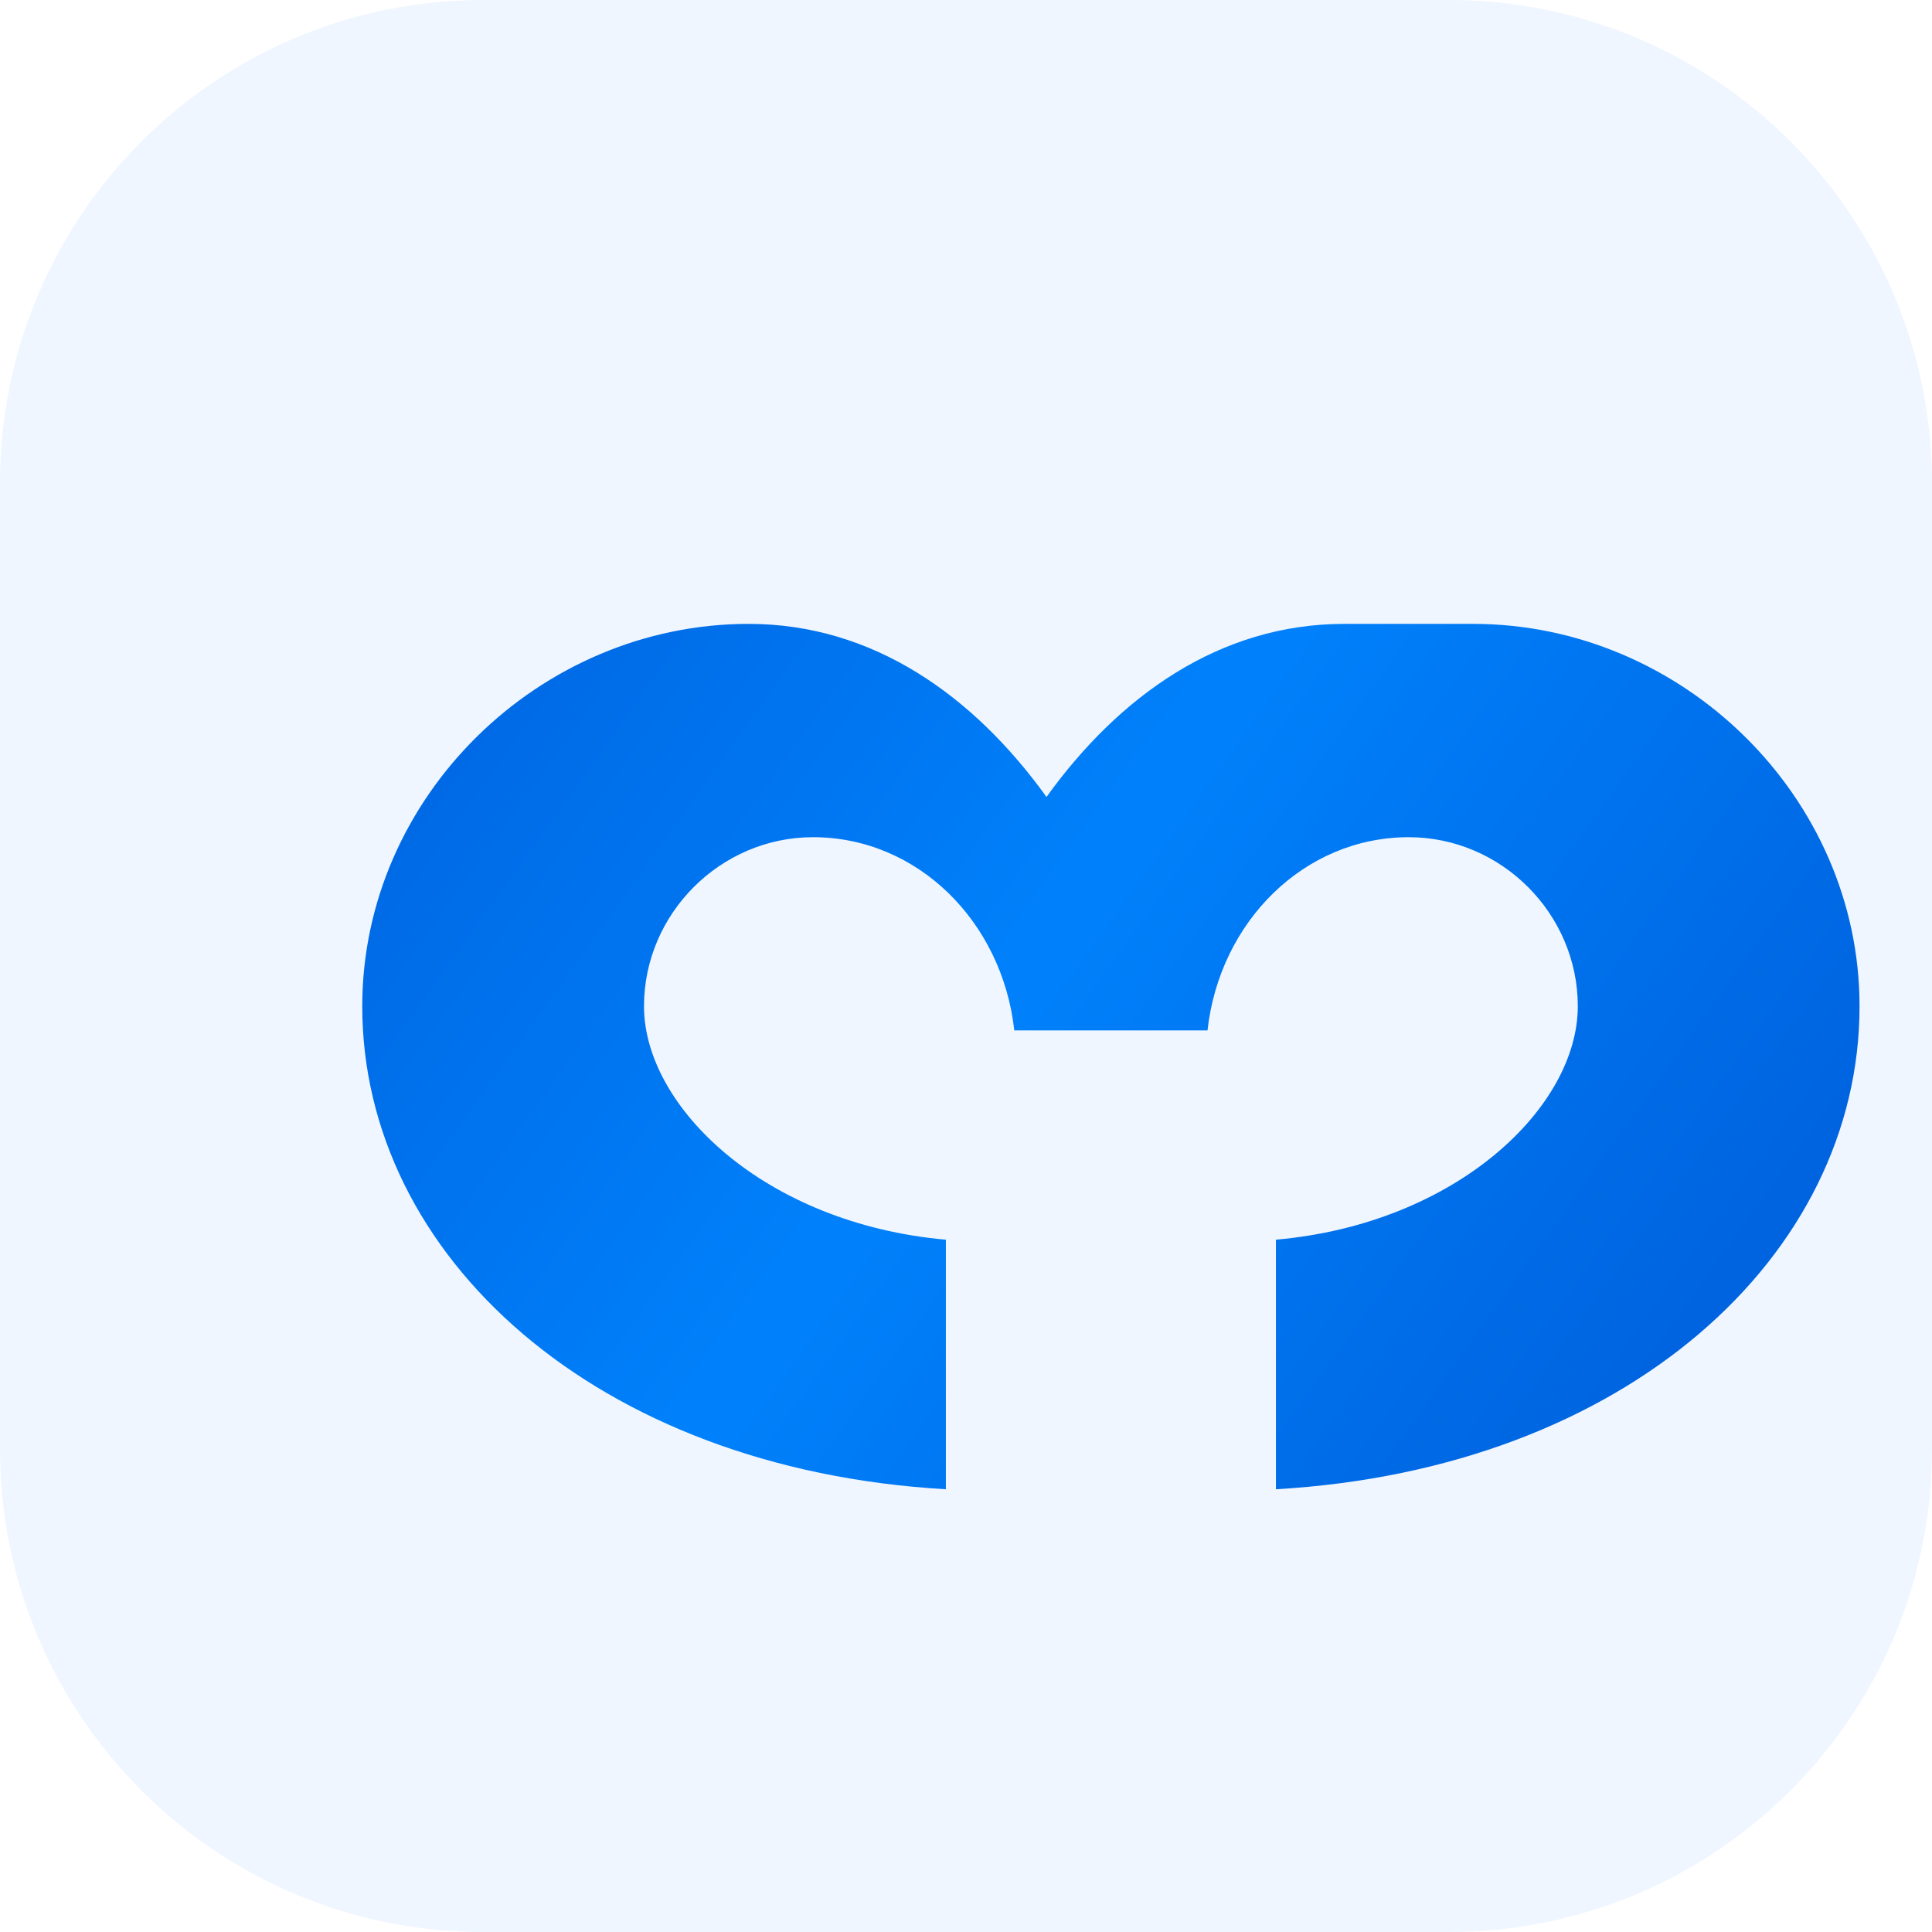
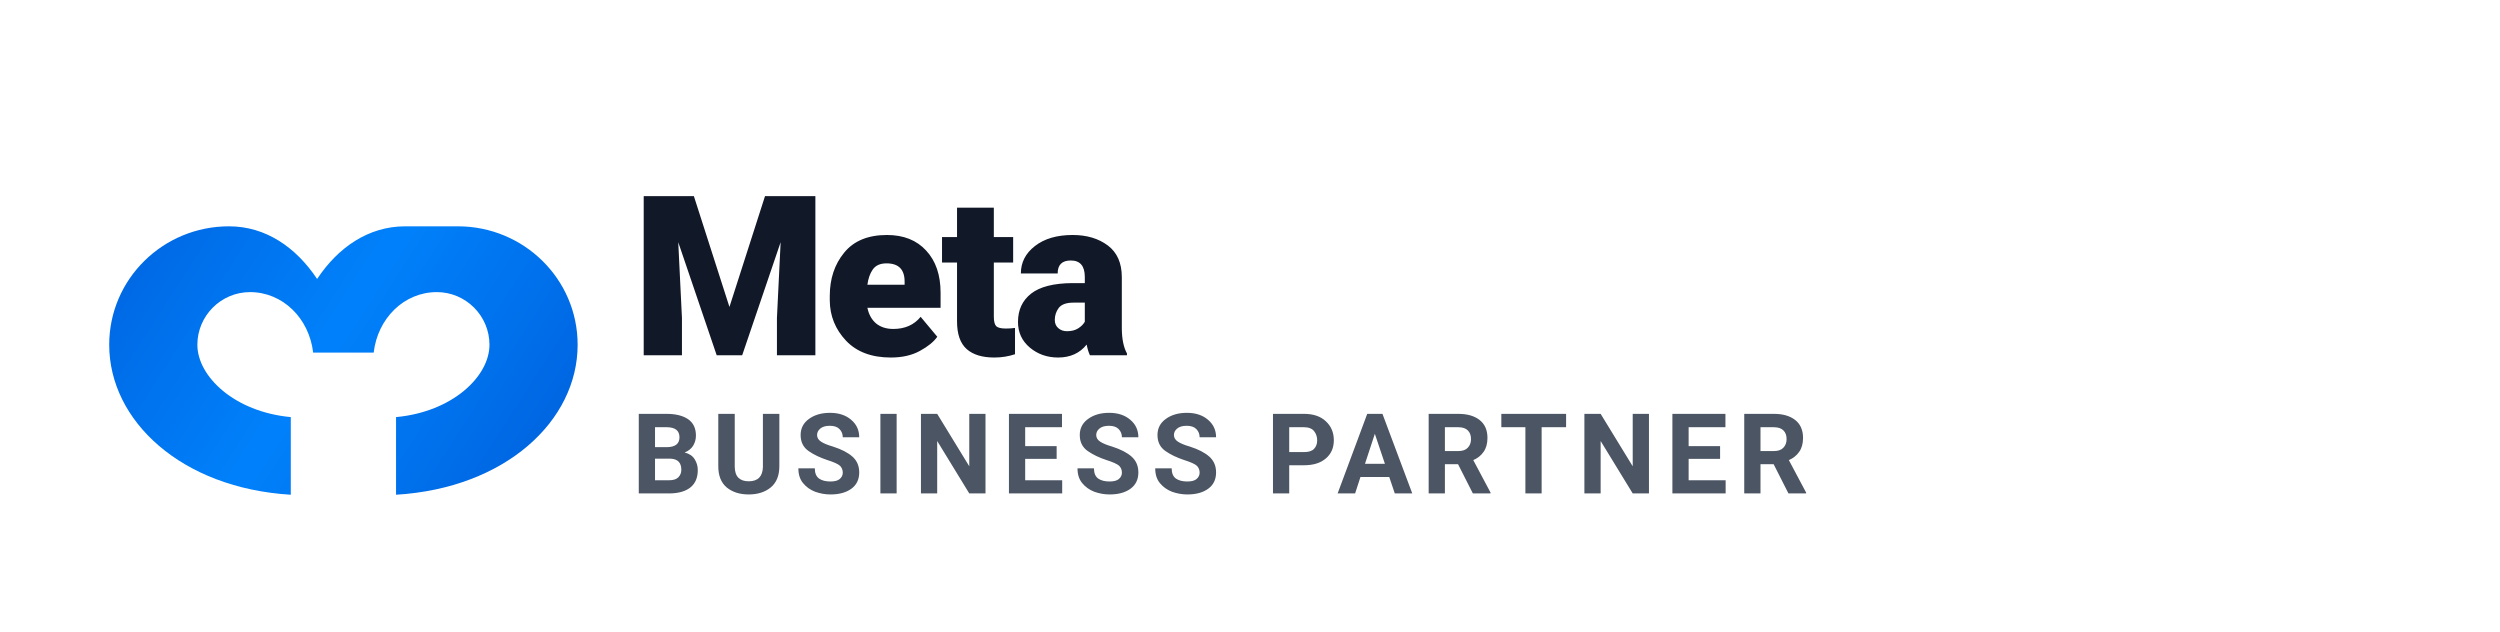
- <svg xmlns="http://www.w3.org/2000/svg" viewBox="0 0 48 48" width="44" height="44" fill="none">
-   <rect width="48" height="48" rx="12" fill="#F0F6FF" />
-   <path d="M33.4 15.5c-3.1 0-5.6 1.8-7.4 4.3-1.8-2.5-4.3-4.3-7.4-4.3-5.2 0-9.6 4.3-9.6 9.5 0 6.2 5.8 11.5 14.5 12 0-3.8 0-6.2 0-6.2-4.5-.4-7.5-3.3-7.5-5.8 0-2.3 1.9-4.2 4.2-4.2 2.6 0 4.7 2.1 5 4.8h4.8c.3-2.7 2.4-4.8 5-4.8 2.3 0 4.2 1.9 4.2 4.2 0 2.5-3 5.4-7.5 5.8 0 0 0 2.4 0 6.2 8.7-.5 14.5-5.8 14.5-12 0-5.2-4.4-9.5-9.6-9.5z" fill="url(#metaGrad)" />
+ <svg xmlns="http://www.w3.org/2000/svg" viewBox="0 0 190 48" height="42" fill="none">
+   <g transform="translate(4, 8)">
+     <path d="M26.8 9.2c-2.8 0-5.1 1.6-6.7 4-1.6-2.4-3.9-4-6.7-4-5 0-9.1 4-9.1 9 0 5.8 5.5 10.9 13.8 11.4 0-3.6 0-5.9 0-5.9-4.3-.4-7.1-3.1-7.1-5.5 0-2.2 1.8-4 4-4 2.5 0 4.5 2 4.8 4.6h4.6c.3-2.6 2.3-4.6 4.8-4.6 2.2 0 4 1.8 4 4 0 2.4-2.8 5.1-7.1 5.5 0 0 0 2.3 0 5.9 8.3-.5 13.8-5.6 13.8-11.4 0-5-4.1-9-9.1-9z" fill="url(#metaGrad)" />
+     <text x="44" y="19" font-family="'Adobe Clean', 'Plus Jakarta Sans', -apple-system, BlinkMacSystemFont, 'Segoe UI', Roboto, sans-serif" font-size="17" font-weight="800" fill="#111827" letter-spacing="-0.02em">Meta</text>
+     <text x="44" y="29.5" font-family="'Adobe Clean', 'Plus Jakarta Sans', -apple-system, BlinkMacSystemFont, 'Segoe UI', Roboto, sans-serif" font-size="8.5" font-weight="700" fill="#4B5563" letter-spacing="0.08em">BUSINESS PARTNER</text>
+   </g>
  <defs>
-     <linearGradient id="metaGrad" x1="9" y1="15.5" x2="39" y2="37" gradientUnits="userSpaceOnUse">
+     <linearGradient id="metaGrad" x1="4.3" y1="9.2" x2="35.9" y2="29.6" gradientUnits="userSpaceOnUse">
      <stop stop-color="#0064E0" />
      <stop offset="0.5" stop-color="#0081FB" />
      <stop offset="1" stop-color="#0064E0" />
    </linearGradient>
  </defs>
</svg>
